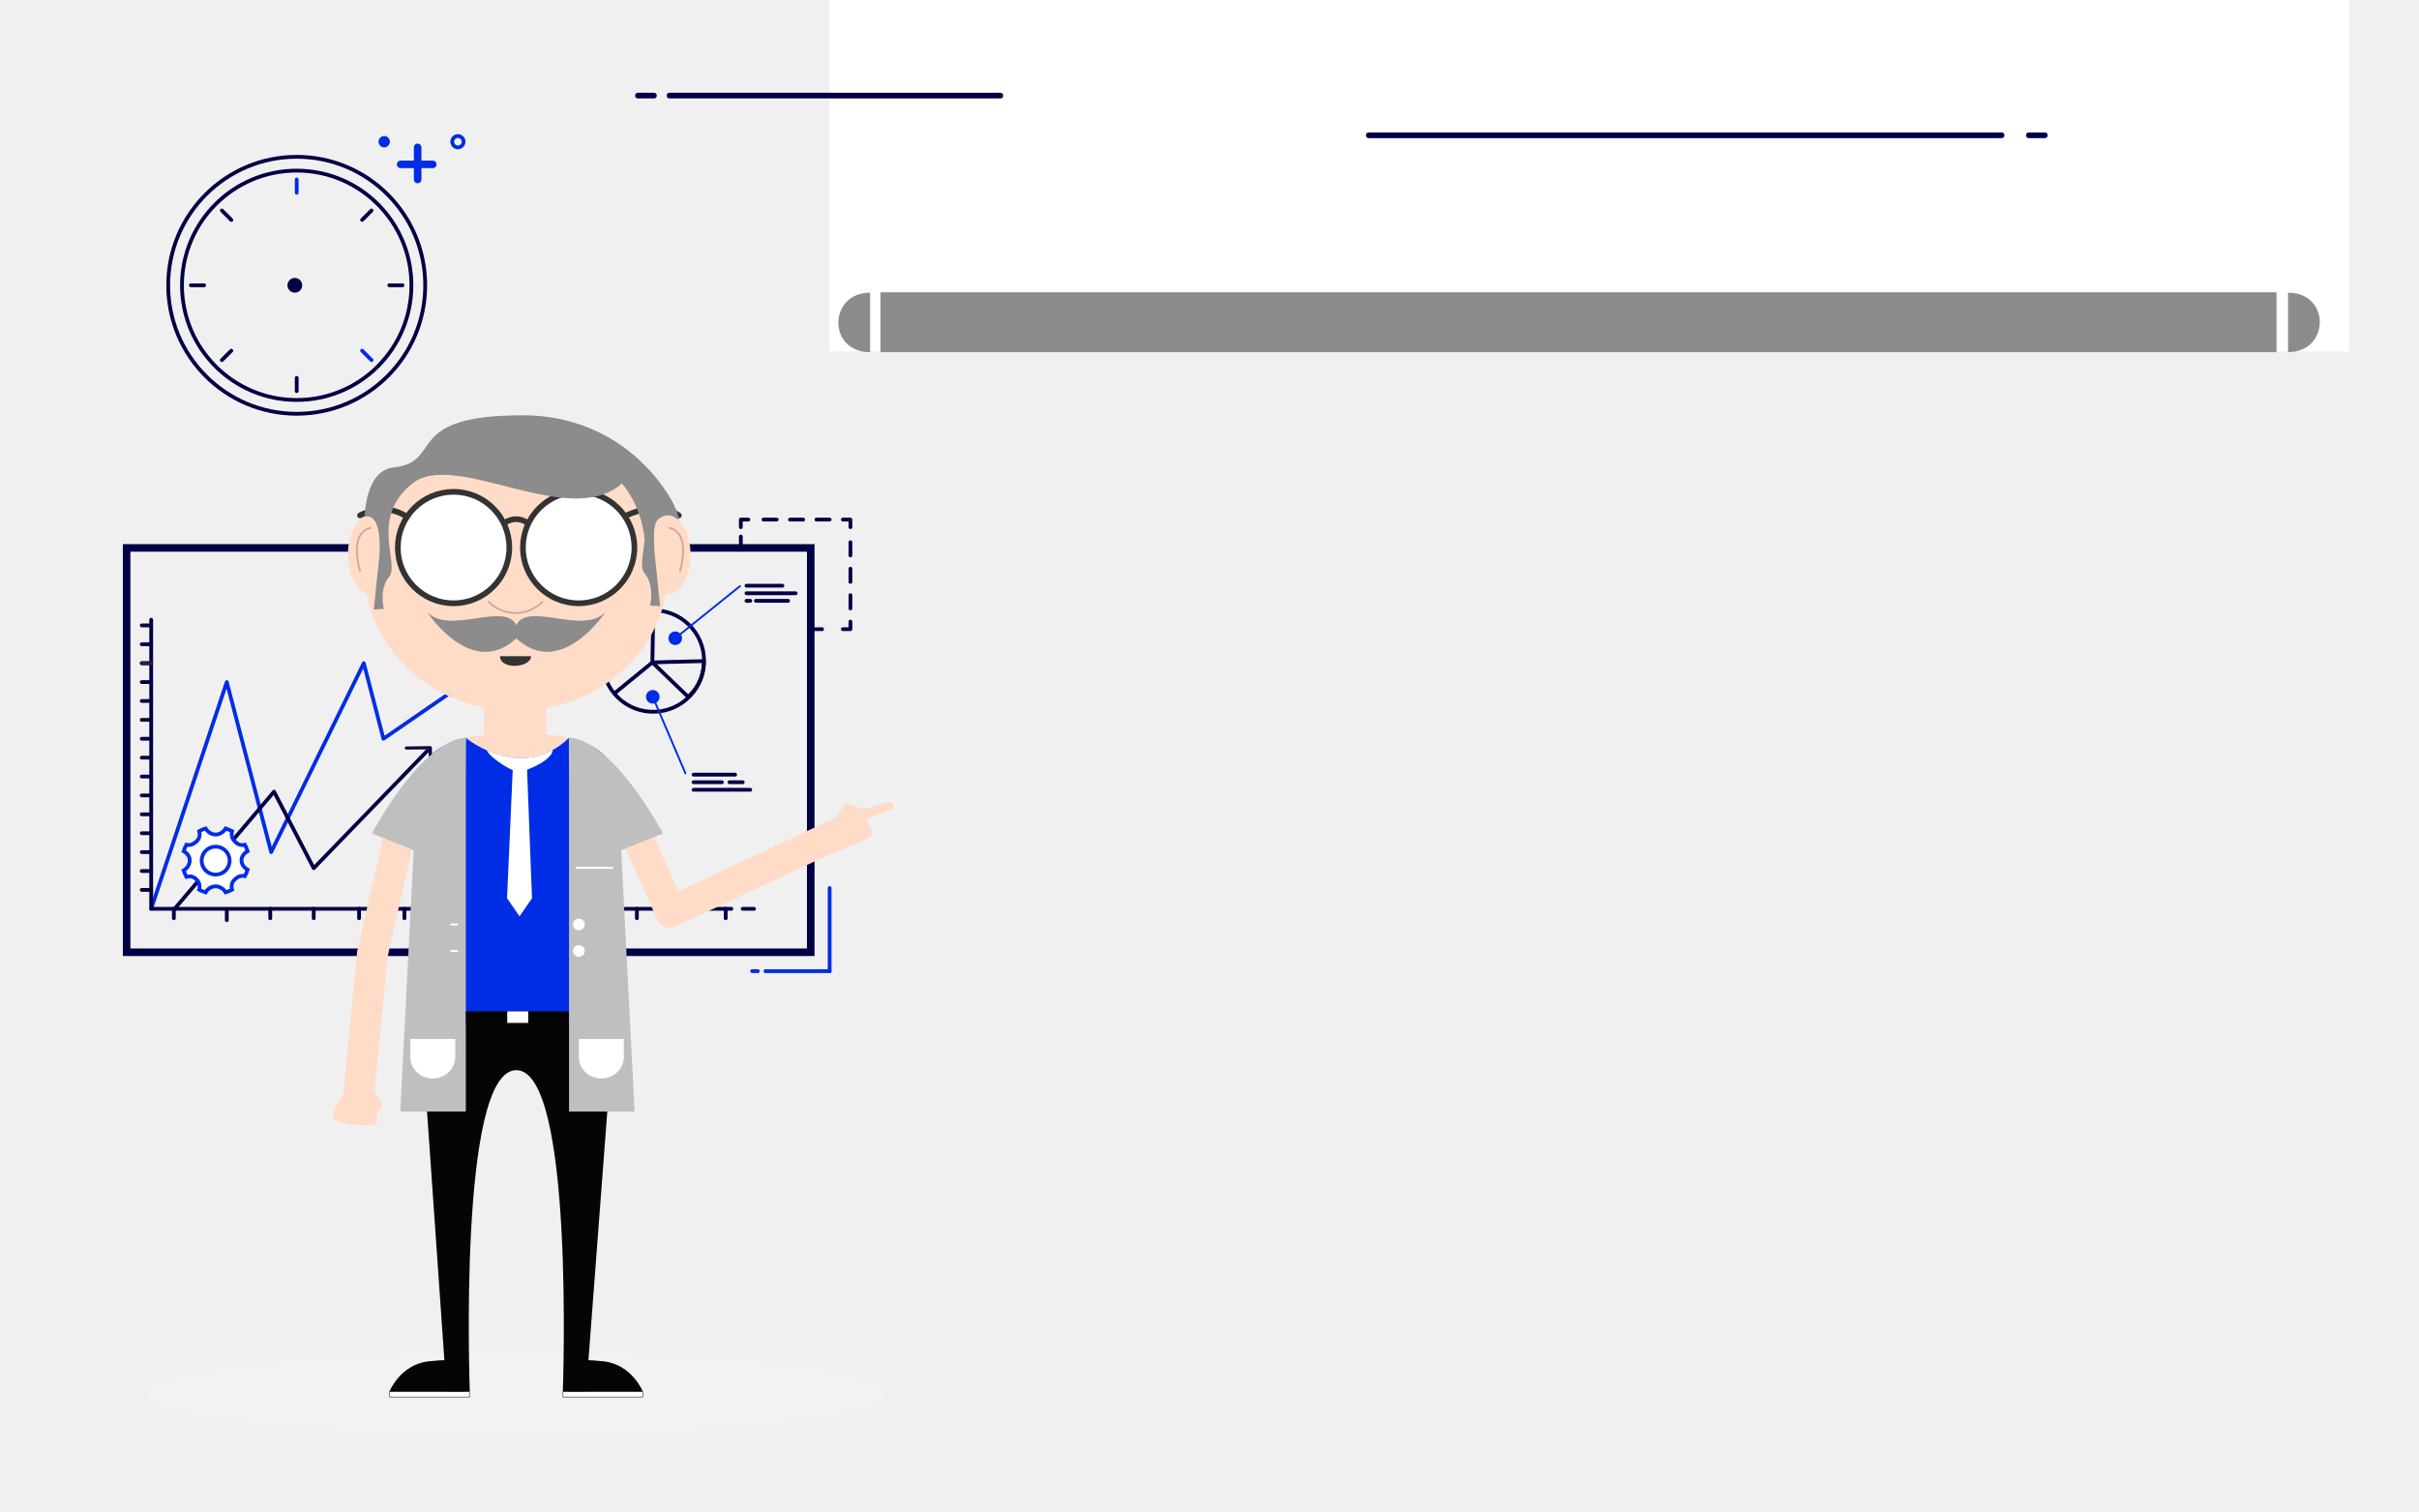
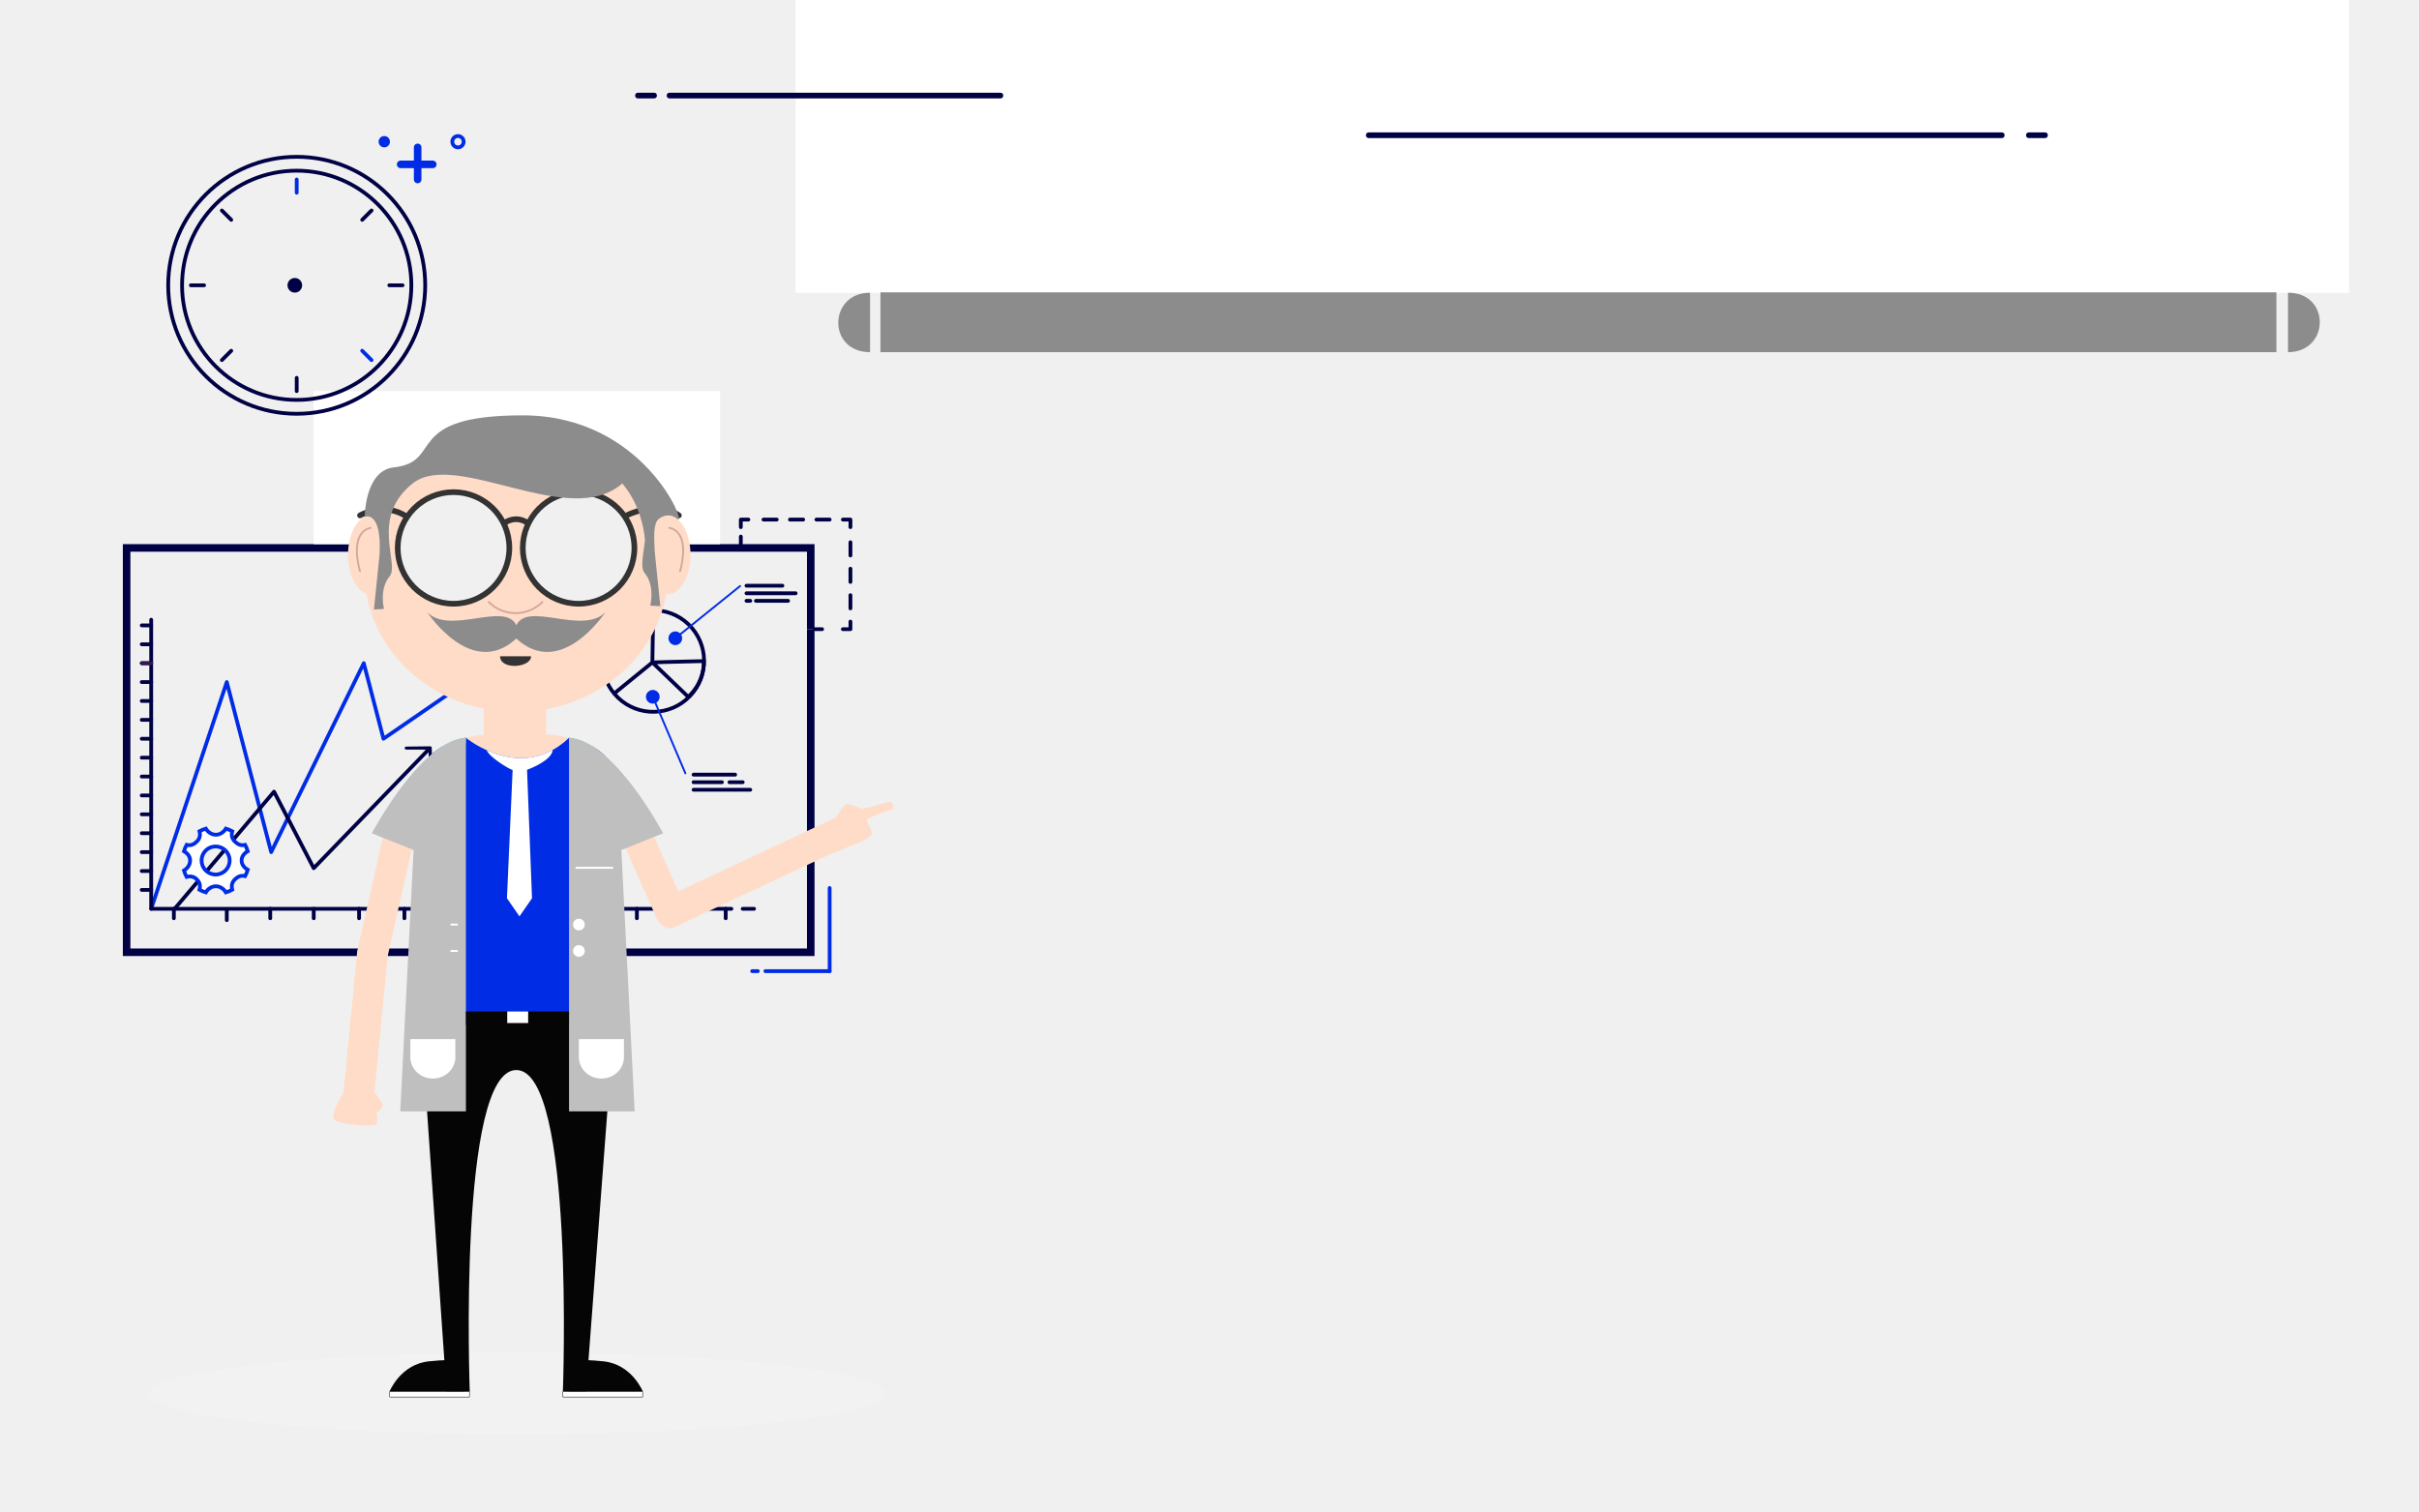
- <svg xmlns="http://www.w3.org/2000/svg" version="1.1" id="Calque_1" x="0px" y="0px" viewBox="0 0 1280 800" style="enable-background:new 0 0 1280 800;" xml:space="preserve">
-   <style type="text/css">
- 	.st0{fill:#FFFFFF;}
- 	.st1{fill:none;stroke:#002CE6;stroke-width:2;stroke-linecap:round;stroke-linejoin:round;stroke-miterlimit:10;}
- 	.st2{fill:#000045;}
- 	.st3{fill:none;stroke:#000045;stroke-width:2;stroke-linecap:round;stroke-linejoin:round;stroke-miterlimit:10;}
- 	.st4{fill:#FFFFFF;stroke:#002CE6;stroke-width:2;stroke-miterlimit:10;}
- 	.st5{fill:none;stroke:#000045;stroke-width:2;stroke-linecap:round;stroke-linejoin:round;}
- 	.st6{fill:none;stroke:#000045;stroke-width:2;stroke-linecap:round;stroke-linejoin:round;stroke-dasharray:7,7;}
- 	.st7{fill:none;stroke:#000045;stroke-width:4;stroke-miterlimit:10;}
- 	.st8{fill:none;stroke:#000045;stroke-width:2;stroke-miterlimit:10;}
- 	.st9{fill:none;stroke:#002CE6;stroke-linecap:round;stroke-linejoin:round;stroke-miterlimit:10;}
- 	.st10{fill:#002CE6;}
- 	.st11{fill:none;stroke:#2F194F;stroke-width:2;stroke-linecap:round;stroke-linejoin:round;stroke-miterlimit:10;}
- 	.st12{fill:none;stroke:#002CE6;stroke-width:4;stroke-linecap:round;stroke-linejoin:round;stroke-miterlimit:10;}
- 	.st13{fill:#000045;stroke:#000045;stroke-width:2;stroke-linecap:round;stroke-linejoin:round;stroke-miterlimit:10;}
- 	.st14{display:none;}
- 	.st15{display:inline;fill:#E2E2E2;}
- 	.st16{display:inline;fill:none;stroke:#AFAFAF;stroke-width:10;stroke-miterlimit:10;}
- 	.st17{fill:#8C8C8C;}
- 	.st18{fill:#FFDCC8;}
- 	.st19{fill:#F2F2F2;}
- 	.st20{fill:#050505;}
- 	.st21{fill:#FFFFFF;stroke:#050505;stroke-width:0.25;stroke-linecap:square;stroke-linejoin:bevel;stroke-miterlimit:10;}
- 	.st22{fill:#00FDD5;}
- 	.st23{fill:#BFBFBF;}
- 	.st24{fill:none;stroke:#FFFFFF;stroke-linecap:round;stroke-linejoin:round;stroke-miterlimit:10;}
- 	.st25{fill:#FFFFFF;stroke:#333333;stroke-width:3;stroke-miterlimit:10;}
- 	.st26{fill:#333333;}
- 	.st27{fill:none;stroke:#D3A89C;stroke-linecap:round;stroke-linejoin:round;stroke-miterlimit:10;}
- 	.st28{fill:none;stroke:#333333;stroke-width:3;stroke-miterlimit:10;}
- 	.st29{fill:none;stroke:#333333;stroke-width:3;stroke-linecap:round;stroke-linejoin:round;stroke-miterlimit:10;}
- </style>
-   <g id="BLANC">
-     <rect x="439" y="-1" class="st0" width="804" height="187" />
+ <svg xmlns="http://www.w3.org/2000/svg" version="1.0" x="0px" y="0px" width="1280px" height="800px" viewBox="0 0 1280 800" enable-background="new 0 0 1280 800" xml:space="preserve">
+   <g id="tableau">
+     <polyline fill="none" stroke="#002CE6" stroke-width="2" stroke-linecap="round" stroke-linejoin="round" stroke-miterlimit="10" points="   80,481 120,361 143.5,451 192.488,351 202.908,391 246.537,361  " />
+     <path fill="#000045" d="M214.955,396.734c-0.437,0.004-0.796-0.343-0.805-0.778c-0.009-0.435,0.334-0.792,0.77-0.797L227.648,395   c0.435-0.006,0.795,0.341,0.805,0.778l0.285,12.726c0.009,0.435-0.335,0.791-0.77,0.797c-0.436,0.005-0.796-0.343-0.805-0.777   l-0.431-11.771L214.955,396.734z" />
+     <polyline fill="none" stroke="#000045" stroke-width="2" stroke-linecap="round" stroke-linejoin="round" stroke-miterlimit="10" points="   92.5,480.874 145,419 166,459.5 226,397.5  " />
+     <path fill="#FFFFFF" stroke="#002CE6" stroke-width="2" stroke-miterlimit="10" d="M127.845,455.431   c0-2.107,1.298-3.766,3.248-4.907c-0.354-1.173-0.818-2.3-1.39-3.359c-2.188,0.572-3.957-0.283-5.446-1.774   c-1.488-1.486-1.944-3.256-1.372-5.446c-1.059-0.572-2.186-1.041-3.359-1.388c-1.141,1.948-3.204,3.244-5.307,3.244   c-2.105,0-4.166-1.296-5.309-3.244c-1.175,0.347-2.298,0.816-3.357,1.388c0.573,2.19,0.119,3.959-1.374,5.446   c-1.486,1.49-3.256,2.346-5.446,1.774c-0.573,1.059-1.039,2.185-1.388,3.359c1.948,1.141,3.244,2.8,3.244,4.907   c0,2.103-1.296,4.166-3.244,5.309c0.351,1.173,0.816,2.298,1.388,3.359c2.189-0.572,3.959-0.118,5.446,1.37   c1.488,1.49,1.946,3.26,1.374,5.446c1.059,0.573,2.184,1.041,3.359,1.392c1.141-1.955,3.204-3.248,5.309-3.248   c2.103,0,4.166,1.296,5.309,3.248c1.173-0.354,2.298-0.82,3.359-1.392c-0.573-2.185-0.118-3.955,1.372-5.446   c1.489-1.486,3.258-2.342,5.446-1.774c0.573-1.059,1.038-2.181,1.39-3.359C129.143,459.194,127.845,457.534,127.845,455.431z    M114.087,462.865c-4.105,0-7.432-3.328-7.432-7.432s3.328-7.432,7.432-7.432s7.432,3.328,7.432,7.432   S118.192,462.865,114.087,462.865z" />
+     <g>
+       <g>
+         <line fill="none" stroke="#000045" stroke-width="2" stroke-linecap="round" stroke-linejoin="round" x1="431" y1="333" x2="435" y2="333" />
+         <polyline fill="none" stroke="#000045" stroke-width="2" stroke-linecap="round" stroke-linejoin="round" points="446,333      450,333 450,329    " />
+         <line fill="none" stroke="#000045" stroke-width="2" stroke-linecap="round" stroke-linejoin="round" stroke-dasharray="7,7" x1="450" y1="322" x2="450" y2="283" />
+         <polyline fill="none" stroke="#000045" stroke-width="2" stroke-linecap="round" stroke-linejoin="round" points="450,279      450,275 446,275    " />
+         <line fill="none" stroke="#000045" stroke-width="2" stroke-linecap="round" stroke-linejoin="round" stroke-dasharray="7,7" x1="439" y1="275" x2="400" y2="275" />
+         <polyline fill="none" stroke="#000045" stroke-width="2" stroke-linecap="round" stroke-linejoin="round" points="396,275      392,275 392,279    " />
+         <line fill="none" stroke="#000045" stroke-width="2" stroke-linecap="round" stroke-linejoin="round" x1="392" y1="284" x2="392" y2="288" />
+       </g>
+     </g>
+     <polyline fill="none" stroke="#000045" stroke-width="4" stroke-miterlimit="10" points="355,290 429,290 429,333  " />
+     <path fill="none" stroke="#000045" stroke-width="4" stroke-miterlimit="10" d="M355,290" />
+     <path fill="none" stroke="#000045" stroke-width="4" stroke-miterlimit="10" d="M203,290" />
+     <polyline fill="none" stroke="#000045" stroke-width="4" stroke-miterlimit="10" points="429,333 429,504 67,504 67,290 203,290     " />
+     <ellipse transform="matrix(-0.6929 0.721 -0.721 -0.6929 837.4439 343.0634)" fill="none" stroke="#000045" stroke-width="2" stroke-miterlimit="10" cx="345.664" cy="349.871" rx="26.917" ry="26.843" />
+     <path fill="none" stroke="#000045" stroke-width="2" stroke-linecap="round" stroke-linejoin="round" stroke-miterlimit="10" d="   M345.2,350.595l18.934,18.195c0,0,8.472-6.546,8.321-18.893C358.693,350.171,345.2,350.595,345.2,350.595z" />
+     <polyline fill="none" stroke="#000045" stroke-width="2" stroke-linecap="round" stroke-linejoin="round" stroke-miterlimit="10" points="   387,481 80,481 80,328  " />
+     <line fill="none" stroke="#000045" stroke-width="2" stroke-linecap="round" stroke-linejoin="round" stroke-miterlimit="10" x1="80" y1="361" x2="75" y2="361" />
+     <line fill="none" stroke="#000045" stroke-width="2" stroke-linecap="round" stroke-linejoin="round" stroke-miterlimit="10" x1="80" y1="371" x2="75" y2="371" />
+     <line fill="none" stroke="#000045" stroke-width="2" stroke-linecap="round" stroke-linejoin="round" stroke-miterlimit="10" x1="80" y1="331" x2="75" y2="331" />
+     <line fill="none" stroke="#000045" stroke-width="2" stroke-linecap="round" stroke-linejoin="round" stroke-miterlimit="10" x1="80" y1="341" x2="75" y2="341" />
+     <line fill="none" stroke="#000045" stroke-width="2" stroke-linecap="round" stroke-linejoin="round" stroke-miterlimit="10" x1="80" y1="351" x2="75" y2="351" />
+     <line fill="none" stroke="#000045" stroke-width="2" stroke-linecap="round" stroke-linejoin="round" stroke-miterlimit="10" x1="80" y1="381" x2="75" y2="381" />
+     <line fill="none" stroke="#000045" stroke-width="2" stroke-linecap="round" stroke-linejoin="round" stroke-miterlimit="10" x1="80" y1="391" x2="75" y2="391" />
+     <line fill="none" stroke="#000045" stroke-width="2" stroke-linecap="round" stroke-linejoin="round" stroke-miterlimit="10" x1="80" y1="401" x2="75" y2="401" />
+     <line fill="none" stroke="#000045" stroke-width="2" stroke-linecap="round" stroke-linejoin="round" stroke-miterlimit="10" x1="80" y1="411" x2="75" y2="411" />
+     <line fill="none" stroke="#000045" stroke-width="2" stroke-linecap="round" stroke-linejoin="round" stroke-miterlimit="10" x1="80" y1="421" x2="75" y2="421" />
+     <line fill="none" stroke="#000045" stroke-width="2" stroke-linecap="round" stroke-linejoin="round" stroke-miterlimit="10" x1="80" y1="431" x2="75" y2="431" />
+     <line fill="none" stroke="#000045" stroke-width="2" stroke-linecap="round" stroke-linejoin="round" stroke-miterlimit="10" x1="80" y1="441" x2="75" y2="441" />
+     <line fill="none" stroke="#000045" stroke-width="2" stroke-linecap="round" stroke-linejoin="round" stroke-miterlimit="10" x1="80" y1="451" x2="75" y2="451" />
+     <line fill="none" stroke="#000045" stroke-width="2" stroke-linecap="round" stroke-linejoin="round" stroke-miterlimit="10" x1="80" y1="461" x2="75" y2="461" />
+     <line fill="none" stroke="#000045" stroke-width="2" stroke-linecap="round" stroke-linejoin="round" stroke-miterlimit="10" x1="80" y1="471" x2="75" y2="471" />
+     <line fill="none" stroke="#000045" stroke-width="2" stroke-linecap="round" stroke-linejoin="round" stroke-miterlimit="10" x1="120" y1="482" x2="120" y2="487" />
+     <line fill="none" stroke="#000045" stroke-width="2" stroke-linecap="round" stroke-linejoin="round" stroke-miterlimit="10" x1="92" y1="481" x2="92" y2="486" />
+     <line fill="none" stroke="#000045" stroke-width="2" stroke-linecap="round" stroke-linejoin="round" stroke-miterlimit="10" x1="143" y1="481" x2="143" y2="486" />
+     <line fill="none" stroke="#000045" stroke-width="2" stroke-linecap="round" stroke-linejoin="round" stroke-miterlimit="10" x1="166" y1="481" x2="166" y2="486" />
+     <line fill="none" stroke="#000045" stroke-width="2" stroke-linecap="round" stroke-linejoin="round" stroke-miterlimit="10" x1="190" y1="481" x2="190" y2="486" />
+     <line fill="none" stroke="#000045" stroke-width="2" stroke-linecap="round" stroke-linejoin="round" stroke-miterlimit="10" x1="337" y1="481" x2="337" y2="486" />
+     <line fill="none" stroke="#000045" stroke-width="2" stroke-linecap="round" stroke-linejoin="round" stroke-miterlimit="10" x1="384" y1="481" x2="384" y2="486" />
+     <line fill="none" stroke="#000045" stroke-width="2" stroke-linecap="round" stroke-linejoin="round" stroke-miterlimit="10" x1="214" y1="481" x2="214" y2="486" />
+     <polyline fill="none" stroke="#000045" stroke-width="2" stroke-miterlimit="10" points="345.664,322.995 345.2,350.595    324.967,367.075  " />
+     <line fill="none" stroke="#002CE6" stroke-linecap="round" stroke-linejoin="round" stroke-miterlimit="10" x1="345.422" y1="368.79" x2="362.668" y2="409.301" />
+     <circle fill="#002CE6" cx="345.422" cy="368.79" r="3.623" />
+     <line fill="none" stroke="#002CE6" stroke-linecap="round" stroke-linejoin="round" stroke-miterlimit="10" x1="357.345" y1="337.815" x2="391.621" y2="310.179" />
+     <circle fill="#002CE6" cx="357.345" cy="337.815" r="3.623" />
+     <line fill="none" stroke="#000045" stroke-width="2" stroke-linecap="round" stroke-linejoin="round" stroke-miterlimit="10" x1="395" y1="310" x2="414" y2="310" />
+     <line fill="none" stroke="#000045" stroke-width="2" stroke-linecap="round" stroke-linejoin="round" stroke-miterlimit="10" x1="395" y1="314" x2="421" y2="314" />
+     <line fill="none" stroke="#000045" stroke-width="2" stroke-linecap="round" stroke-linejoin="round" stroke-miterlimit="10" x1="400" y1="318" x2="417" y2="318" />
+     <line fill="none" stroke="#000045" stroke-width="2" stroke-linecap="round" stroke-linejoin="round" stroke-miterlimit="10" x1="367" y1="410" x2="389" y2="410" />
+     <line fill="none" stroke="#000045" stroke-width="2" stroke-linecap="round" stroke-linejoin="round" stroke-miterlimit="10" x1="367" y1="414" x2="382" y2="414" />
+     <line fill="none" stroke="#000045" stroke-width="2" stroke-linecap="round" stroke-linejoin="round" stroke-miterlimit="10" x1="386" y1="414" x2="393" y2="414" />
+     <line fill="none" stroke="#000045" stroke-width="2" stroke-linecap="round" stroke-linejoin="round" stroke-miterlimit="10" x1="367" y1="418" x2="397" y2="418" />
+     <line fill="none" stroke="#000045" stroke-width="2" stroke-linecap="round" stroke-linejoin="round" stroke-miterlimit="10" x1="393" y1="481" x2="399" y2="481" />
+     <line fill="none" stroke="#002CE6" stroke-width="2" stroke-linecap="round" stroke-linejoin="round" stroke-miterlimit="10" x1="405" y1="514" x2="439" y2="514" />
+     <line fill="none" stroke="#002CE6" stroke-width="2" stroke-linecap="round" stroke-linejoin="round" stroke-miterlimit="10" x1="398" y1="514" x2="401" y2="514" />
+     <line fill="none" stroke="#002CE6" stroke-width="2" stroke-linecap="round" stroke-linejoin="round" stroke-miterlimit="10" x1="439" y1="514" x2="439" y2="470" />
+     <line fill="none" stroke="#2F194F" stroke-width="2" stroke-linecap="round" stroke-linejoin="round" stroke-miterlimit="10" x1="80" y1="351" x2="75" y2="351" />
+     <line fill="none" stroke="#000045" stroke-width="2" stroke-linecap="round" stroke-linejoin="round" stroke-miterlimit="10" x1="395" y1="318" x2="397" y2="318" />
  </g>
-   <polyline class="st1" points="80,481 120,361 143.5,451 192.5,351 202.9,391 246.5,361 " />
-   <path class="st2" d="M215,396.7c-0.4,0-0.8-0.3-0.8-0.8c0-0.4,0.3-0.8,0.8-0.8l12.7-0.2c0.4,0,0.8,0.3,0.8,0.8l0.3,12.7  c0,0.4-0.3,0.8-0.8,0.8c-0.4,0-0.8-0.3-0.8-0.8l-0.4-11.8L215,396.7z" />
-   <polyline class="st3" points="92.5,480.9 145,419 166,459.5 226,397.5 " />
-   <ellipse class="st0" cx="114.1" cy="455.4" rx="9" ry="8.5" />
-   <path class="st4" d="M127.8,455.4c0-2.1,1.3-3.8,3.2-4.9c-0.4-1.2-0.8-2.3-1.4-3.4c-2.2,0.6-4-0.3-5.4-1.8c-1.5-1.5-1.9-3.3-1.4-5.4  c-1.1-0.6-2.2-1-3.4-1.4c-1.1,1.9-3.2,3.2-5.3,3.2c-2.1,0-4.2-1.3-5.3-3.2c-1.2,0.3-2.3,0.8-3.4,1.4c0.6,2.2,0.1,4-1.4,5.4  c-1.5,1.5-3.3,2.3-5.4,1.8c-0.6,1.1-1,2.2-1.4,3.4c1.9,1.1,3.2,2.8,3.2,4.9c0,2.1-1.3,4.2-3.2,5.3c0.4,1.2,0.8,2.3,1.4,3.4  c2.2-0.6,4-0.1,5.4,1.4c1.5,1.5,1.9,3.3,1.4,5.4c1.1,0.6,2.2,1,3.4,1.4c1.1-2,3.2-3.2,5.3-3.2c2.1,0,4.2,1.3,5.3,3.2  c1.2-0.4,2.3-0.8,3.4-1.4c-0.6-2.2-0.1-4,1.4-5.4c1.5-1.5,3.3-2.3,5.4-1.8c0.6-1.1,1-2.2,1.4-3.4  C129.1,459.2,127.8,457.5,127.8,455.4z M114.1,462.9c-4.1,0-7.4-3.3-7.4-7.4s3.3-7.4,7.4-7.4s7.4,3.3,7.4,7.4  S118.2,462.9,114.1,462.9z" />
-   <g>
-     <g>
-       <line class="st5" x1="431" y1="333" x2="435" y2="333" />
-       <polyline class="st5" points="446,333 450,333 450,329   " />
-       <line class="st6" x1="450" y1="322" x2="450" y2="283" />
-       <polyline class="st5" points="450,279 450,275 446,275   " />
-       <line class="st6" x1="439" y1="275" x2="400" y2="275" />
-       <polyline class="st5" points="396,275 392,275 392,279   " />
-       <line class="st5" x1="392" y1="284" x2="392" y2="288" />
-     </g>
+   <g id="Elements_graphique">
+     <line fill="none" stroke="#002CE6" stroke-width="4" stroke-linecap="round" stroke-linejoin="round" stroke-miterlimit="10" x1="221" y1="78" x2="221" y2="95" />
+     <line fill="none" stroke="#002CE6" stroke-width="4" stroke-linecap="round" stroke-linejoin="round" stroke-miterlimit="10" x1="229" y1="87" x2="212" y2="87" />
+     <circle fill="none" stroke="#002CE6" stroke-width="2" stroke-linecap="round" stroke-linejoin="round" stroke-miterlimit="10" cx="242.333" cy="75" r="3" />
+     <circle fill="#002CE6" cx="203.333" cy="75" r="3" />
  </g>
-   <polyline class="st7" points="429,333 429,504 67,504 67,290 429,290 429,333 " />
-   <ellipse transform="matrix(0.6929 -0.721 0.721 0.6929 -146.1049 356.6753)" class="st8" cx="345.7" cy="349.9" rx="26.9" ry="26.8" />
-   <path class="st3" d="M345.2,350.6l18.9,18.2c0,0,8.5-6.5,8.3-18.9C358.7,350.2,345.2,350.6,345.2,350.6z" />
-   <polyline class="st3" points="387,481 80,481 80,328 " />
-   <line class="st3" x1="80" y1="361" x2="75" y2="361" />
-   <line class="st3" x1="80" y1="371" x2="75" y2="371" />
-   <line class="st3" x1="80" y1="331" x2="75" y2="331" />
-   <line class="st3" x1="80" y1="341" x2="75" y2="341" />
-   <line class="st3" x1="80" y1="351" x2="75" y2="351" />
-   <line class="st3" x1="80" y1="381" x2="75" y2="381" />
-   <line class="st3" x1="80" y1="391" x2="75" y2="391" />
-   <line class="st3" x1="80" y1="401" x2="75" y2="401" />
-   <line class="st3" x1="80" y1="411" x2="75" y2="411" />
-   <line class="st3" x1="80" y1="421" x2="75" y2="421" />
-   <line class="st3" x1="80" y1="431" x2="75" y2="431" />
-   <line class="st3" x1="80" y1="441" x2="75" y2="441" />
-   <line class="st3" x1="80" y1="451" x2="75" y2="451" />
-   <line class="st3" x1="80" y1="461" x2="75" y2="461" />
-   <line class="st3" x1="80" y1="471" x2="75" y2="471" />
-   <line class="st3" x1="120" y1="482" x2="120" y2="487" />
-   <line class="st3" x1="92" y1="481" x2="92" y2="486" />
-   <line class="st3" x1="143" y1="481" x2="143" y2="486" />
-   <line class="st3" x1="166" y1="481" x2="166" y2="486" />
-   <line class="st3" x1="190" y1="481" x2="190" y2="486" />
-   <line class="st3" x1="337" y1="481" x2="337" y2="486" />
-   <line class="st3" x1="384" y1="481" x2="384" y2="486" />
-   <line class="st3" x1="214" y1="481" x2="214" y2="486" />
-   <polyline class="st8" points="345.7,323 345.2,350.6 325,367.1 " />
-   <line class="st9" x1="345.4" y1="368.8" x2="362.7" y2="409.3" />
-   <circle class="st10" cx="345.4" cy="368.8" r="3.6" />
-   <line class="st9" x1="357.3" y1="337.8" x2="391.6" y2="310.2" />
-   <circle class="st10" cx="357.3" cy="337.8" r="3.6" />
-   <line class="st3" x1="395" y1="310" x2="414" y2="310" />
-   <line class="st3" x1="395" y1="314" x2="421" y2="314" />
-   <line class="st3" x1="400" y1="318" x2="417" y2="318" />
-   <line class="st3" x1="367" y1="410" x2="389" y2="410" />
-   <line class="st3" x1="367" y1="414" x2="382" y2="414" />
-   <line class="st3" x1="386" y1="414" x2="393" y2="414" />
-   <line class="st3" x1="367" y1="418" x2="397" y2="418" />
-   <line class="st3" x1="393" y1="481" x2="399" y2="481" />
-   <line class="st1" x1="405" y1="514" x2="439" y2="514" />
-   <line class="st1" x1="398" y1="514" x2="401" y2="514" />
-   <line class="st1" x1="439" y1="514" x2="439" y2="470" />
-   <line class="st11" x1="80" y1="351" x2="75" y2="351" />
-   <line class="st3" x1="395" y1="318" x2="397" y2="318" />
-   <g id="Elements_graphique">
-     <line class="st12" x1="221" y1="78" x2="221" y2="95" />
-     <line class="st12" x1="229" y1="87" x2="212" y2="87" />
-     <circle class="st1" cx="242.3" cy="75" r="3" />
-     <circle class="st10" cx="203.3" cy="75" r="3" />
+   <g id="Calque_9">
+     <polygon fill="#FFFFFF" points="381,288 342.333,288 330.667,256.667 280.667,243 273.5,288 268.333,254.333 223,249.667 205,288    166,288 166,207 381,207  " />
+   </g>
+   <g id="Toile">
+     <rect x="421" fill="#FFFFFF" width="822" height="155" />
  </g>
  <g id="Trait_Haut">
    <g>
      <g>
-         <path class="st2" d="M354.2,52.1c58.4,0,116.8,0,175.2,0c1.9,0,1.9-3,0-3c-58.4,0-116.8,0-175.2,0     C352.3,49.1,352.3,52.1,354.2,52.1L354.2,52.1z" />
+         <path fill="#000045" d="M354.235,52.077c58.393,0,116.787,0,175.18,0c1.935,0,1.935-3,0-3c-58.393,0-116.787,0-175.18,0     C352.3,49.077,352.3,52.077,354.235,52.077L354.235,52.077z" />
      </g>
    </g>
    <g>
      <g>
-         <path class="st2" d="M337.5,52.1c2.9,0,5.8,0,8.6,0c1.9,0,1.9-3,0-3c-2.9,0-5.8,0-8.6,0C335.6,49.1,335.6,52.1,337.5,52.1     L337.5,52.1z" />
+         <path fill="#000045" d="M337.518,52.077c2.879,0,5.757,0,8.636,0c1.935,0,1.935-3,0-3c-2.879,0-5.757,0-8.636,0     C335.583,49.077,335.583,52.077,337.518,52.077L337.518,52.077z" />
      </g>
    </g>
    <g>
      <g>
-         <path class="st2" d="M724.2,73.1c111.7,0,223.4,0,335,0c1.9,0,1.9-3,0-3c-111.7,0-223.4,0-335,0     C722.3,70.1,722.3,73.1,724.2,73.1L724.2,73.1z" />
+         <path fill="#000045" d="M724.235,73.077c111.68,0,223.359,0,335.039,0c1.935,0,1.935-3,0-3c-111.68,0-223.359,0-335.039,0     C722.3,70.077,722.3,73.077,724.235,73.077L724.235,73.077z" />
      </g>
    </g>
    <g>
      <g>
-         <path class="st2" d="M1073.5,73.1c2.9,0,5.8,0,8.6,0c1.9,0,1.9-3,0-3c-2.9,0-5.8,0-8.6,0C1071.6,70.1,1071.6,73.1,1073.5,73.1     L1073.5,73.1z" />
+         <path fill="#000045" d="M1073.518,73.077c2.879,0,5.757,0,8.636,0c1.935,0,1.935-3,0-3c-2.879,0-5.757,0-8.636,0     C1071.583,70.077,1071.583,73.077,1073.518,73.077L1073.518,73.077z" />
      </g>
    </g>
  </g>
  <g id="Horloge_1_">
-     <circle class="st13" cx="156" cy="151" r="2.9" />
-     <circle class="st3" cx="157" cy="151" r="68" />
-     <circle class="st3" cx="157" cy="151" r="60.7" />
-     <line class="st1" x1="157" y1="102" x2="157" y2="95" />
-     <line class="st3" x1="157" y1="207" x2="157" y2="200" />
-     <line class="st3" x1="108" y1="151" x2="101" y2="151" />
-     <line class="st3" x1="213" y1="151" x2="206" y2="151" />
-     <line class="st3" x1="122.4" y1="116.4" x2="117.4" y2="111.4" />
-     <line class="st1" x1="196.6" y1="190.6" x2="191.6" y2="185.6" />
-     <line class="st3" x1="191.6" y1="116.4" x2="196.6" y2="111.4" />
-     <line class="st3" x1="117.4" y1="190.6" x2="122.4" y2="185.6" />
+     <circle fill="#000045" stroke="#000045" stroke-width="2" stroke-linecap="round" stroke-linejoin="round" stroke-miterlimit="10" cx="156" cy="151" r="2.875" />
+     <circle fill="none" stroke="#000045" stroke-width="2" stroke-linecap="round" stroke-linejoin="round" stroke-miterlimit="10" cx="157" cy="151" r="68" />
+     <circle fill="none" stroke="#000045" stroke-width="2" stroke-linecap="round" stroke-linejoin="round" stroke-miterlimit="10" cx="157" cy="151" r="60.667" />
+     <line fill="none" stroke="#002CE6" stroke-width="2" stroke-linecap="round" stroke-linejoin="round" stroke-miterlimit="10" x1="157" y1="102" x2="157" y2="95" />
+     <line fill="none" stroke="#000045" stroke-width="2" stroke-linecap="round" stroke-linejoin="round" stroke-miterlimit="10" x1="157" y1="207" x2="157" y2="200" />
+     <line fill="none" stroke="#000045" stroke-width="2" stroke-linecap="round" stroke-linejoin="round" stroke-miterlimit="10" x1="108" y1="151" x2="101" y2="151" />
+     <line fill="none" stroke="#000045" stroke-width="2" stroke-linecap="round" stroke-linejoin="round" stroke-miterlimit="10" x1="213" y1="151" x2="206" y2="151" />
+     <line fill="none" stroke="#000045" stroke-width="2" stroke-linecap="round" stroke-linejoin="round" stroke-miterlimit="10" x1="122.352" y1="116.352" x2="117.402" y2="111.402" />
+     <line fill="none" stroke="#002CE6" stroke-width="2" stroke-linecap="round" stroke-linejoin="round" stroke-miterlimit="10" x1="196.598" y1="190.598" x2="191.648" y2="185.648" />
+     <line fill="none" stroke="#000045" stroke-width="2" stroke-linecap="round" stroke-linejoin="round" stroke-miterlimit="10" x1="191.648" y1="116.352" x2="196.598" y2="111.402" />
+     <line fill="none" stroke="#000045" stroke-width="2" stroke-linecap="round" stroke-linejoin="round" stroke-miterlimit="10" x1="117.402" y1="190.598" x2="122.352" y2="185.648" />
  </g>
-   <g id="Toile" class="st14">
-     <rect x="834.6" y="603.4" class="st15" width="3.8" height="80.2" />
-     <circle class="st15" cx="836.5" cy="683.6" r="8.4" />
-     <rect x="495.6" y="160.7" class="st16" width="681.9" height="442.7" />
+   <g id="fond">
+     <path fill="#FFDCC8" d="M273.205,229c-44.296,0-80.206,33.092-80.206,73.914s35.909,73.914,80.206,73.914   c44.296,0,80.206-33.092,80.206-73.914S317.501,229,273.205,229z M239.979,319.908c-16.312,0-29.535-13.223-29.535-29.535   s13.223-29.535,29.535-29.535s29.535,13.223,29.535,29.535S256.29,319.908,239.979,319.908z M306.156,319.908   c-16.312,0-29.535-13.223-29.535-29.535s13.223-29.535,29.535-29.535s29.535,13.223,29.535,29.535S322.467,319.908,306.156,319.908   z" />
+   </g>
+   <g id="BLANC" display="none">
+     <rect x="480" y="161" display="inline" fill="#FFFFFF" width="709" height="452" />
  </g>
  <g id="Haut_tableau">
-     <rect x="465.9" y="154.7" class="st17" width="738.7" height="31.7" />
-     <path class="st17" d="M1210.7,186.4c22.1,0,22.7-31.5,0-31.5" />
-     <path class="st17" d="M460.4,154.9c-22.1,0-22.7,31.5,0,31.5" />
+     <rect x="465.887" y="154.734" fill="#8C8C8C" width="738.657" height="31.659" />
+     <path fill="#8C8C8C" d="M1210.688,186.393c22.107,0,22.729-31.463,0-31.463" />
+     <path fill="#8C8C8C" d="M460.385,154.93c-22.107,0-22.729,31.463,0,31.463" />
  </g>
  <g id="personnage">
-     <path class="st18" d="M289,388.7v-17.3c0-5.5-6.5-9.4-14.8-9.4h-2.8c-8.3,0-15.4,4-15.4,9.4v17.5c-30,3-33,19.2-33,19.2V541h49.8   H325V408.1C325,408.1,322,391.2,289,388.7z" />
-     <ellipse class="st19" cx="273.4" cy="737.6" rx="194.8" ry="21.6" />
-     <path class="st18" d="M362.6,479.9c0.7,1.6-2.1,4.3-6.2,6.1l0,0c-4.1,1.8-8,2-8.7,0.5L327,440c-0.7-1.6,2.1-4.3,6.2-6.1l0,0   c4.1-1.8,8-2,8.7-0.5L362.6,479.9z" />
-     <path class="st18" d="M441.7,433c3.1-1.5,7.2,0.7,9.1,4.7l0,0c1.9,4.1,0.9,8.6-2.2,10l-92.1,43.1c-3.1,1.5-7.2-0.7-9.1-4.7l0,0   c-1.9-4.1-0.9-8.6,2.2-10L441.7,433z" />
-     <path class="st18" d="M443.3,438.2l-3.8,13.8c0,0,14.6-5.8,15.5-6.2c0.9-0.4,6.2-2.8,6.5-4.4s-3.2-6.6-2.8-7.6s10.8-4.6,13-5.3   s0.6-4.6-1.4-4.1s-13.2,4.1-14.7,3.4s-6.8-2.6-7.9-2.3s-6.5,8-6,9.1S443.3,438.2,443.3,438.2z" />
-     <path class="st18" d="M204.9,507.3c-0.5,2.4-4.5,3.5-8.9,2.5l0,0c-4.4-1-7.4-4.1-6.9-6.5l15.9-70.6c0.5-2.4,4.5-3.5,8.9-2.5l0,0   c4.4,1,7.5,3.7,7,6.1L204.9,507.3z" />
-     <path class="st18" d="M197.5,584.3c-0.3,2.6-4.1,4.4-8.6,4l0,0c-4.5-0.4-7.9-2.9-7.6-5.6l7.6-78.5c0.3-2.6,4.1-4.4,8.6-4l0,0   c4.5,0.4,7.9,2.9,7.6,5.6L197.5,584.3z" />
-     <path class="st18" d="M181.6,578.7c0,0-6.4,9.5-5.1,13.1c1.3,3.6,19.5,4.2,22.1,3.4c1.2-0.4,1.1-3.5,0.6-6.8   c1.2-0.3,2.4-1.2,3.1-2.9c1.1-2.6-7-10.3-7-10.3l-2.1,0.8L181.6,578.7" />
-     <path class="st20" d="M273.2,541.5h-50.5l13.6,195.1h12.3c0,0-6.4-170.2,24.6-170.2s24.6,170.2,24.6,170.2h12.3l14.8-195.1H273.2z" />
-     <path class="st20" d="M245.3,736.6h-39.3c0,0,5.8-14.5,20.9-16.1s18.4,0,18.4,0V736.6z" />
-     <rect x="206.2" y="736.6" class="st21" width="42.2" height="2.8" />
-     <path class="st20" d="M300.9,736.6h39.3c0,0-5.8-14.5-20.9-16.1s-18.4,0-18.4,0L300.9,736.6L300.9,736.6z" />
-     <rect x="297.9" y="736.6" class="st21" width="42.2" height="2.8" />
+     <path fill="#FFDCC8" d="M289,388.709v-17.28c0-5.456-6.508-9.428-14.813-9.428h-2.754c-8.306,0-15.433,3.972-15.433,9.428v17.461   c-30,2.988-33,19.173-33,19.173V541h49.81H325V408.062C325,408.062,322,391.163,289,388.709z" />
+     <ellipse fill="#F2F2F2" cx="273.389" cy="737.556" rx="194.759" ry="21.565" />
+     <path fill="#FFDCC8" d="M362.562,479.904c0.695,1.567-2.075,4.317-6.188,6.14l0,0c-4.113,1.824-8.01,2.032-8.705,0.464   L327.03,439.97c-0.695-1.567,2.075-4.317,6.188-6.14l0,0c4.113-1.824,8.01-2.032,8.705-0.464L362.562,479.904z" />
+     <path fill="#FFDCC8" d="M441.722,432.978c3.101-1.453,7.162,0.673,9.07,4.747l0,0c1.908,4.074,0.941,8.554-2.16,10.007   l-92.081,43.128c-3.101,1.453-7.162-0.673-9.07-4.747l0,0c-1.908-4.074-0.941-8.554,2.16-10.007L441.722,432.978z" />
+     <path fill="#FFDCC8" d="M443.335,438.155l-3.799,13.837c0,0,14.577-5.751,15.467-6.179c0.89-0.427,6.167-2.828,6.502-4.393   s-3.183-6.643-2.837-7.595c0.346-0.952,10.809-4.559,12.984-5.294s0.624-4.558-1.434-4.083s-13.242,4.088-14.667,3.382   s-6.837-2.629-7.862-2.283s-6.525,7.984-6.013,9.075S443.335,438.155,443.335,438.155z" />
+     <path fill="#FFDCC8" d="M204.854,507.312c-0.538,2.39-4.532,3.527-8.921,2.539l0,0c-4.389-0.988-7.43-4.088-6.892-6.478   l15.892-70.603c0.538-2.39,4.532-3.527,8.921-2.539l0,0c4.389,0.988,7.511,3.726,6.973,6.116L204.854,507.312z" />
+     <path fill="#FFDCC8" d="M197.525,584.325c-0.257,2.643-4.095,4.433-8.573,3.997l0,0c-4.478-0.436-7.899-2.931-7.642-5.574   l7.635-78.477c0.257-2.643,4.095-4.433,8.573-3.997l0,0c4.478,0.436,7.899,2.931,7.642,5.574L197.525,584.325z" />
+     <path fill="#FFDCC8" d="M181.635,578.737c0,0-6.366,9.53-5.093,13.133c1.272,3.603,19.487,4.229,22.094,3.443   c1.231-0.371,1.108-3.53,0.635-6.759c1.157-0.281,2.361-1.22,3.089-2.873c1.149-2.611-6.978-10.28-6.978-10.28l-2.146,0.752   L181.635,578.737" />
+     <path fill="#050505" d="M273.205,541.462h-50.476l13.558,195.114h12.283c0,0-6.398-170.242,24.635-170.242   s24.635,170.242,24.635,170.242h12.283l14.796-195.114H273.205z" />
+     <path fill="#050505" d="M245.321,736.576h-39.258c0,0,5.765-14.497,20.864-16.064c15.099-1.567,18.394,0,18.394,0V736.576z" />
+     <rect x="206.216" y="736.576" fill="#FFFFFF" stroke="#050505" stroke-width="0.25" stroke-linecap="square" stroke-linejoin="bevel" stroke-miterlimit="10" width="42.185" height="2.817" />
+     <path fill="#050505" d="M300.941,736.576H340.2c0,0-5.765-14.497-20.864-16.064s-18.394,0-18.394,0V736.576z" />
+     <rect x="297.861" y="736.576" fill="#FFFFFF" stroke="#050505" stroke-width="0.25" stroke-linecap="square" stroke-linejoin="bevel" stroke-miterlimit="10" width="42.185" height="2.817" />
    <g>
-       <path class="st10" d="M301.1,390.5c-25.1,24.2-54.5,0.2-54.6,0c-21.6,5-23.8,17.6-23.8,17.6v133.4h50.1h52.1V408.1    C324.9,408.1,322.7,395.5,301.1,390.5z" />
+       <path fill="#002CE6" d="M301.121,390.467c-25.097,24.161-54.463,0.209-54.581-0.002c-21.562,5.036-23.811,17.597-23.811,17.597    v133.4h50.081h52.108v-133.4C324.918,408.062,322.67,395.506,301.121,390.467z" />
    </g>
-     <path class="st22" d="M228.4,448.2l-27.9-12.8c0,0,23.1-42.9,46-44.9C246.3,412.2,228.4,448.2,228.4,448.2z" />
-     <path class="st22" d="M319.2,448.2l27.9-12.8c0,0-23.1-42.9-46-44.9C301.3,412.2,319.2,448.2,319.2,448.2z" />
-     <path class="st23" d="M246.5,428.5v159.8h-34.7l7.1-138.3l-22.1-8.9c0,0,26-49.2,49.8-50.6C246.5,395.1,246.5,428.5,246.5,428.5z" />
-     <path class="st23" d="M301.1,428.5v159.8h34.7l-7.1-138.3l22.1-8.9c0,0-26-49.2-49.8-50.6C301.1,395.1,301.1,428.5,301.1,428.5z" />
-     <line class="st24" x1="305" y1="459.3" x2="324.1" y2="459.3" />
-     <rect x="246.5" y="535.3" class="st20" width="54.5" height="6.9" />
-     <rect x="268.4" y="535.3" class="st0" width="11.1" height="6.1" />
-     <path class="st0" d="M240.9,559.8c0-0.1,0-0.2,0-0.3h0v-9.6h-23.8v10.8h0.1c0.6,5.7,5.7,10.1,11.8,10.1c6.1,0,11.2-4.4,11.8-10.1   h0.1L240.9,559.8L240.9,559.8z" />
-     <path class="st0" d="M330.1,559.8c0-0.1,0-0.2,0-0.3h0v-9.6h-23.8v10.8h0.1c0.6,5.7,5.7,10.1,11.8,10.1s11.2-4.4,11.8-10.1h0.1   L330.1,559.8L330.1,559.8z" />
+     <path fill="#00FDD5" d="M228.402,448.23l-27.884-12.845c0,0,23.117-42.852,46.022-44.919   C246.318,412.237,228.402,448.23,228.402,448.23z" />
+     <path fill="#00FDD5" d="M319.226,448.23l27.884-12.845c0,0-23.117-42.852-46.022-44.919   C301.31,412.237,319.226,448.23,319.226,448.23z" />
+     <path fill="#BFBFBF" d="M246.54,428.469v159.759h-34.743l7.055-138.332l-22.094-8.872c0,0,25.971-49.189,49.781-50.558   C246.54,395.077,246.54,428.469,246.54,428.469z" />
+     <path fill="#BFBFBF" d="M301.089,428.469v159.759h34.743l-7.055-138.332l22.094-8.872c0,0-25.971-49.189-49.781-50.558   C301.089,395.077,301.089,428.469,301.089,428.469z" />
+     <line fill="none" stroke="#FFFFFF" stroke-linecap="round" stroke-linejoin="round" stroke-miterlimit="10" x1="304.99" y1="459.3" x2="324.099" y2="459.3" />
+     <rect x="246.54" y="535.328" fill="#050505" width="54.549" height="6.893" />
+     <rect x="268.401" y="535.328" fill="#FFFFFF" width="11.07" height="6.134" />
+     <path fill="#FFFFFF" d="M240.948,559.782c0.002-0.086,0.014-0.169,0.014-0.255h-0.014v-9.578h-23.811v10.792h0.071   c0.638,5.68,5.695,10.104,11.842,10.104c6.147,0,11.204-4.424,11.842-10.104h0.057V559.782z" />
+     <path fill="#FFFFFF" d="M330.135,559.782c0.002-0.086,0.014-0.169,0.014-0.255h-0.014v-9.578h-23.811v10.792h0.071   c0.638,5.68,5.695,10.104,11.842,10.104s11.204-4.424,11.842-10.104h0.057V559.782z" />
    <g>
-       <path class="st0" d="M257.6,397.1C257.6,397.1,257.6,397.1,257.6,397.1c1,3.2,10.5,9.3,13.7,10.5l-3,67.8l6.6,9.6l6.6-9.6l-2.6-68    c3.1-1.2,13.1-5.3,13.6-10.5c0,0,0,0,0,0C279.5,404.1,266.4,401,257.6,397.1z" />
+       <path fill="#FFFFFF" d="M257.584,397.07c0,0.002-0.001,0.003,0,0.005c0.967,3.203,10.532,9.33,13.661,10.505l-2.995,67.844    l6.63,9.577l6.63-9.577l-2.627-67.987c3.128-1.175,13.051-5.303,13.598-10.501c0,0-0.03-0.003-0.041-0.003    C279.494,404.067,266.442,401.045,257.584,397.07z" />
    </g>
-     <circle class="st0" cx="306.3" cy="489.3" r="3.1" />
-     <circle class="st0" cx="306.3" cy="503.3" r="3.1" />
-     <line class="st24" x1="241.9" y1="489.3" x2="238.7" y2="489.3" />
-     <line class="st24" x1="241.9" y1="503.3" x2="238.7" y2="503.3" />
-     <ellipse class="st18" cx="273.2" cy="302.3" rx="80.2" ry="73.9" />
-     <circle class="st25" cx="240" cy="289.8" r="29.5" />
-     <circle class="st25" cx="306.2" cy="289.8" r="29.5" />
-     <path class="st26" d="M264.6,347.3c0,7.4,16.4,6.2,16.4,0C271.9,347.3,271.9,347.3,264.6,347.3z" />
-     <ellipse class="st18" cx="353.4" cy="293.6" rx="12" ry="20.9" />
-     <path class="st17" d="M273.2,330.9c-6-12.8-35.3,5.5-47.2-7c0,0,23.4,36,47.2,14c23.8,21.9,47.2-14,47.2-14   C308.5,336.4,279.3,318.1,273.2,330.9z" />
-     <path class="st27" d="M258.6,318.6c7.8,7.8,20.5,7.8,28.4,0" />
-     <path class="st28" d="M266.6,277c0,0,6-5,12.9,0" />
-     <path class="st29" d="M190.5,272.8c0,0,12.7-7.5,24.8,0.7" />
-     <path class="st29" d="M331.6,272.8c0,0,15.5-8.2,27.6,0" />
-     <ellipse class="st18" cx="196.1" cy="293.6" rx="12" ry="20.9" />
-     <path class="st27" d="M190.5,302.3c0,0-6.3-20.1,5.6-22.9" />
-     <path class="st27" d="M359.8,302.3c0,0,6.3-20.1-5.6-22.9" />
-     <path class="st17" d="M276.6,219.8c-64.5,0-41.2,24.8-68.5,27.6c-15.1,1.9-15.1,26.1-15.1,26.1s9.1-3.8,7.8,20.1l-3,29l5.3-0.3   c0,0-2.7-10.5,2.9-17.2c5.6-6.7-10.6-31.1,12.2-49.2s83,24.8,110.9,0c9.1,10.9,11.4,23.4,12,29.7c-0.7,8.1-2.7,14.7-0.1,17.7   c5.6,6.7,3,17.2,3,17.2l5.3,0.3l-3-29c-0.5-9.3-0.5-14.8,2.1-17.1c2.2-1.7,5.9-3.3,9.9,0C364.1,279.4,341.1,219.8,276.6,219.8z" />
+     <circle fill="#FFFFFF" cx="306.324" cy="489.347" r="3.103" />
+     <circle fill="#FFFFFF" cx="306.324" cy="503.311" r="3.103" />
+     <line fill="none" stroke="#FFFFFF" stroke-linecap="round" stroke-linejoin="round" stroke-miterlimit="10" x1="241.874" y1="489.347" x2="238.741" y2="489.347" />
+     <line fill="none" stroke="#FFFFFF" stroke-linecap="round" stroke-linejoin="round" stroke-miterlimit="10" x1="241.874" y1="503.311" x2="238.741" y2="503.311" />
+     <path fill="#FFDCC8" d="M273.205,228.393c-44.296,0-80.206,33.092-80.206,73.914s35.909,73.914,80.206,73.914   c44.296,0,80.206-33.092,80.206-73.914S317.501,228.393,273.205,228.393z M239.979,319.301c-16.312,0-29.535-13.223-29.535-29.535   s13.223-29.535,29.535-29.535s29.535,13.223,29.535,29.535S256.29,319.301,239.979,319.301z M306.156,319.301   c-16.312,0-29.535-13.223-29.535-29.535s13.223-29.535,29.535-29.535s29.535,13.223,29.535,29.535S322.467,319.301,306.156,319.301   z" />
+     <circle fill="none" stroke="#333333" stroke-width="3" stroke-miterlimit="10" cx="239.979" cy="290" r="29.535" />
+     <circle fill="none" stroke="#333333" stroke-width="3" stroke-miterlimit="10" cx="306.156" cy="290" r="29.535" />
+     <path fill="#333333" d="M264.612,347.341c0,7.413,16.395,6.156,16.395,0C271.91,347.341,271.91,347.341,264.612,347.341z" />
+     <ellipse fill="#FFDCC8" cx="353.41" cy="293.635" rx="11.973" ry="20.856" />
+     <path fill="#8C8C8C" d="M273.205,330.932c-6.047-12.836-35.255,5.455-47.172-6.979c0,0,23.406,35.951,47.172,14.007   c23.765,21.945,47.171-14.007,47.171-14.007C308.46,336.387,279.252,318.095,273.205,330.932z" />
+     <path fill="none" stroke="#D3A89C" stroke-linecap="round" stroke-linejoin="round" stroke-miterlimit="10" d="M258.631,318.639   c7.837,7.837,20.52,7.837,28.357,0" />
+     <path fill="none" stroke="#333333" stroke-width="3" stroke-miterlimit="10" d="M266.622,277.007c0,0,6.04-4.963,12.89,0" />
+     <path fill="none" stroke="#333333" stroke-width="3" stroke-linecap="round" stroke-linejoin="round" stroke-miterlimit="10" d="   M190.492,272.78c0,0,12.693-7.477,24.831,0.726" />
+     <path fill="none" stroke="#333333" stroke-width="3" stroke-linecap="round" stroke-linejoin="round" stroke-miterlimit="10" d="   M331.611,272.78c0,0,15.483-8.203,27.621,0" />
+     <ellipse fill="#FFDCC8" cx="196.132" cy="293.635" rx="11.973" ry="20.856" />
+     <path fill="none" stroke="#D3A89C" stroke-linecap="round" stroke-linejoin="round" stroke-miterlimit="10" d="M190.492,302.307   c0,0-6.266-20.129,5.639-22.948" />
+     <path fill="none" stroke="#D3A89C" stroke-linecap="round" stroke-linejoin="round" stroke-miterlimit="10" d="M359.834,302.307   c0,0,6.266-20.129-5.639-22.948" />
+     <path fill="#8C8C8C" d="M276.621,219.832c-64.51,0-41.192,24.751-68.516,27.571c-15.106,1.88-15.106,26.104-15.106,26.104   s9.086-3.817,7.833,20.129l-2.976,28.96l5.326-0.313c0,0-2.661-10.533,2.95-17.184c5.611-6.651-10.626-31.065,12.245-49.237   s83.025,24.751,110.909,0c9.116,10.895,11.411,23.394,11.977,29.738c-0.745,8.072-2.672,14.725-0.127,17.742   c5.611,6.651,2.95,17.184,2.95,17.184l5.326,0.313l-2.976-28.96c-0.485-9.266-0.544-14.817,2.066-17.146   c2.163-1.7,5.934-3.332,9.904-0.05C364.063,279.359,341.131,219.832,276.621,219.832z" />
  </g>
</svg>
